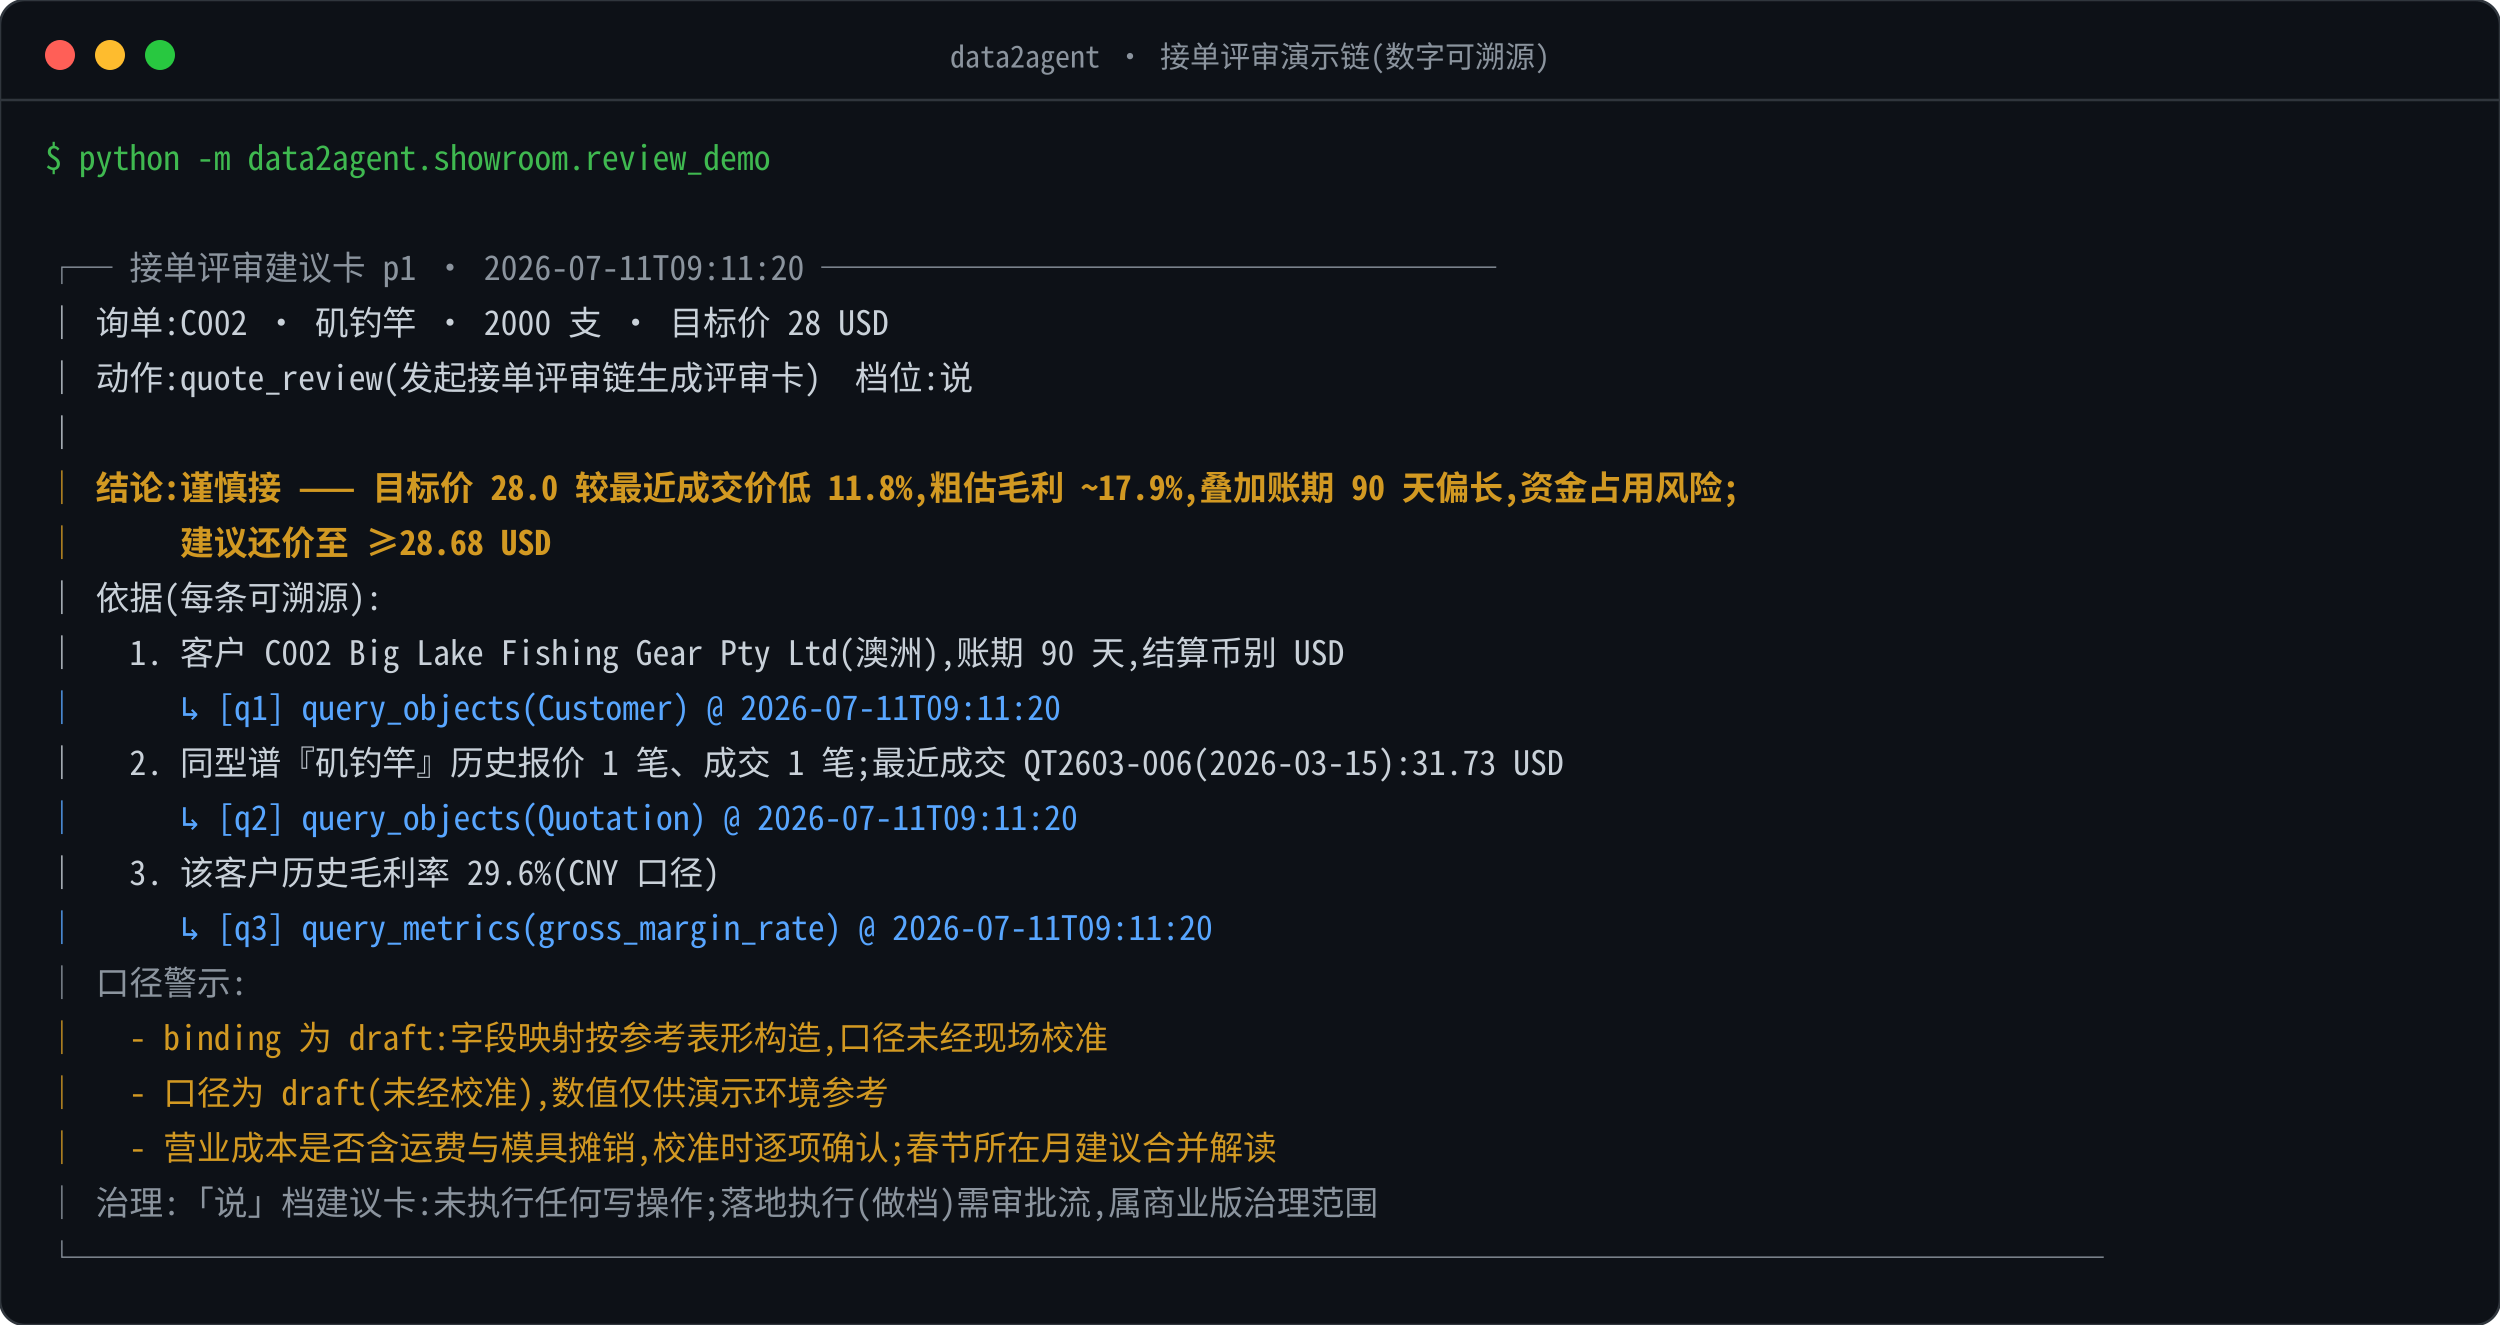
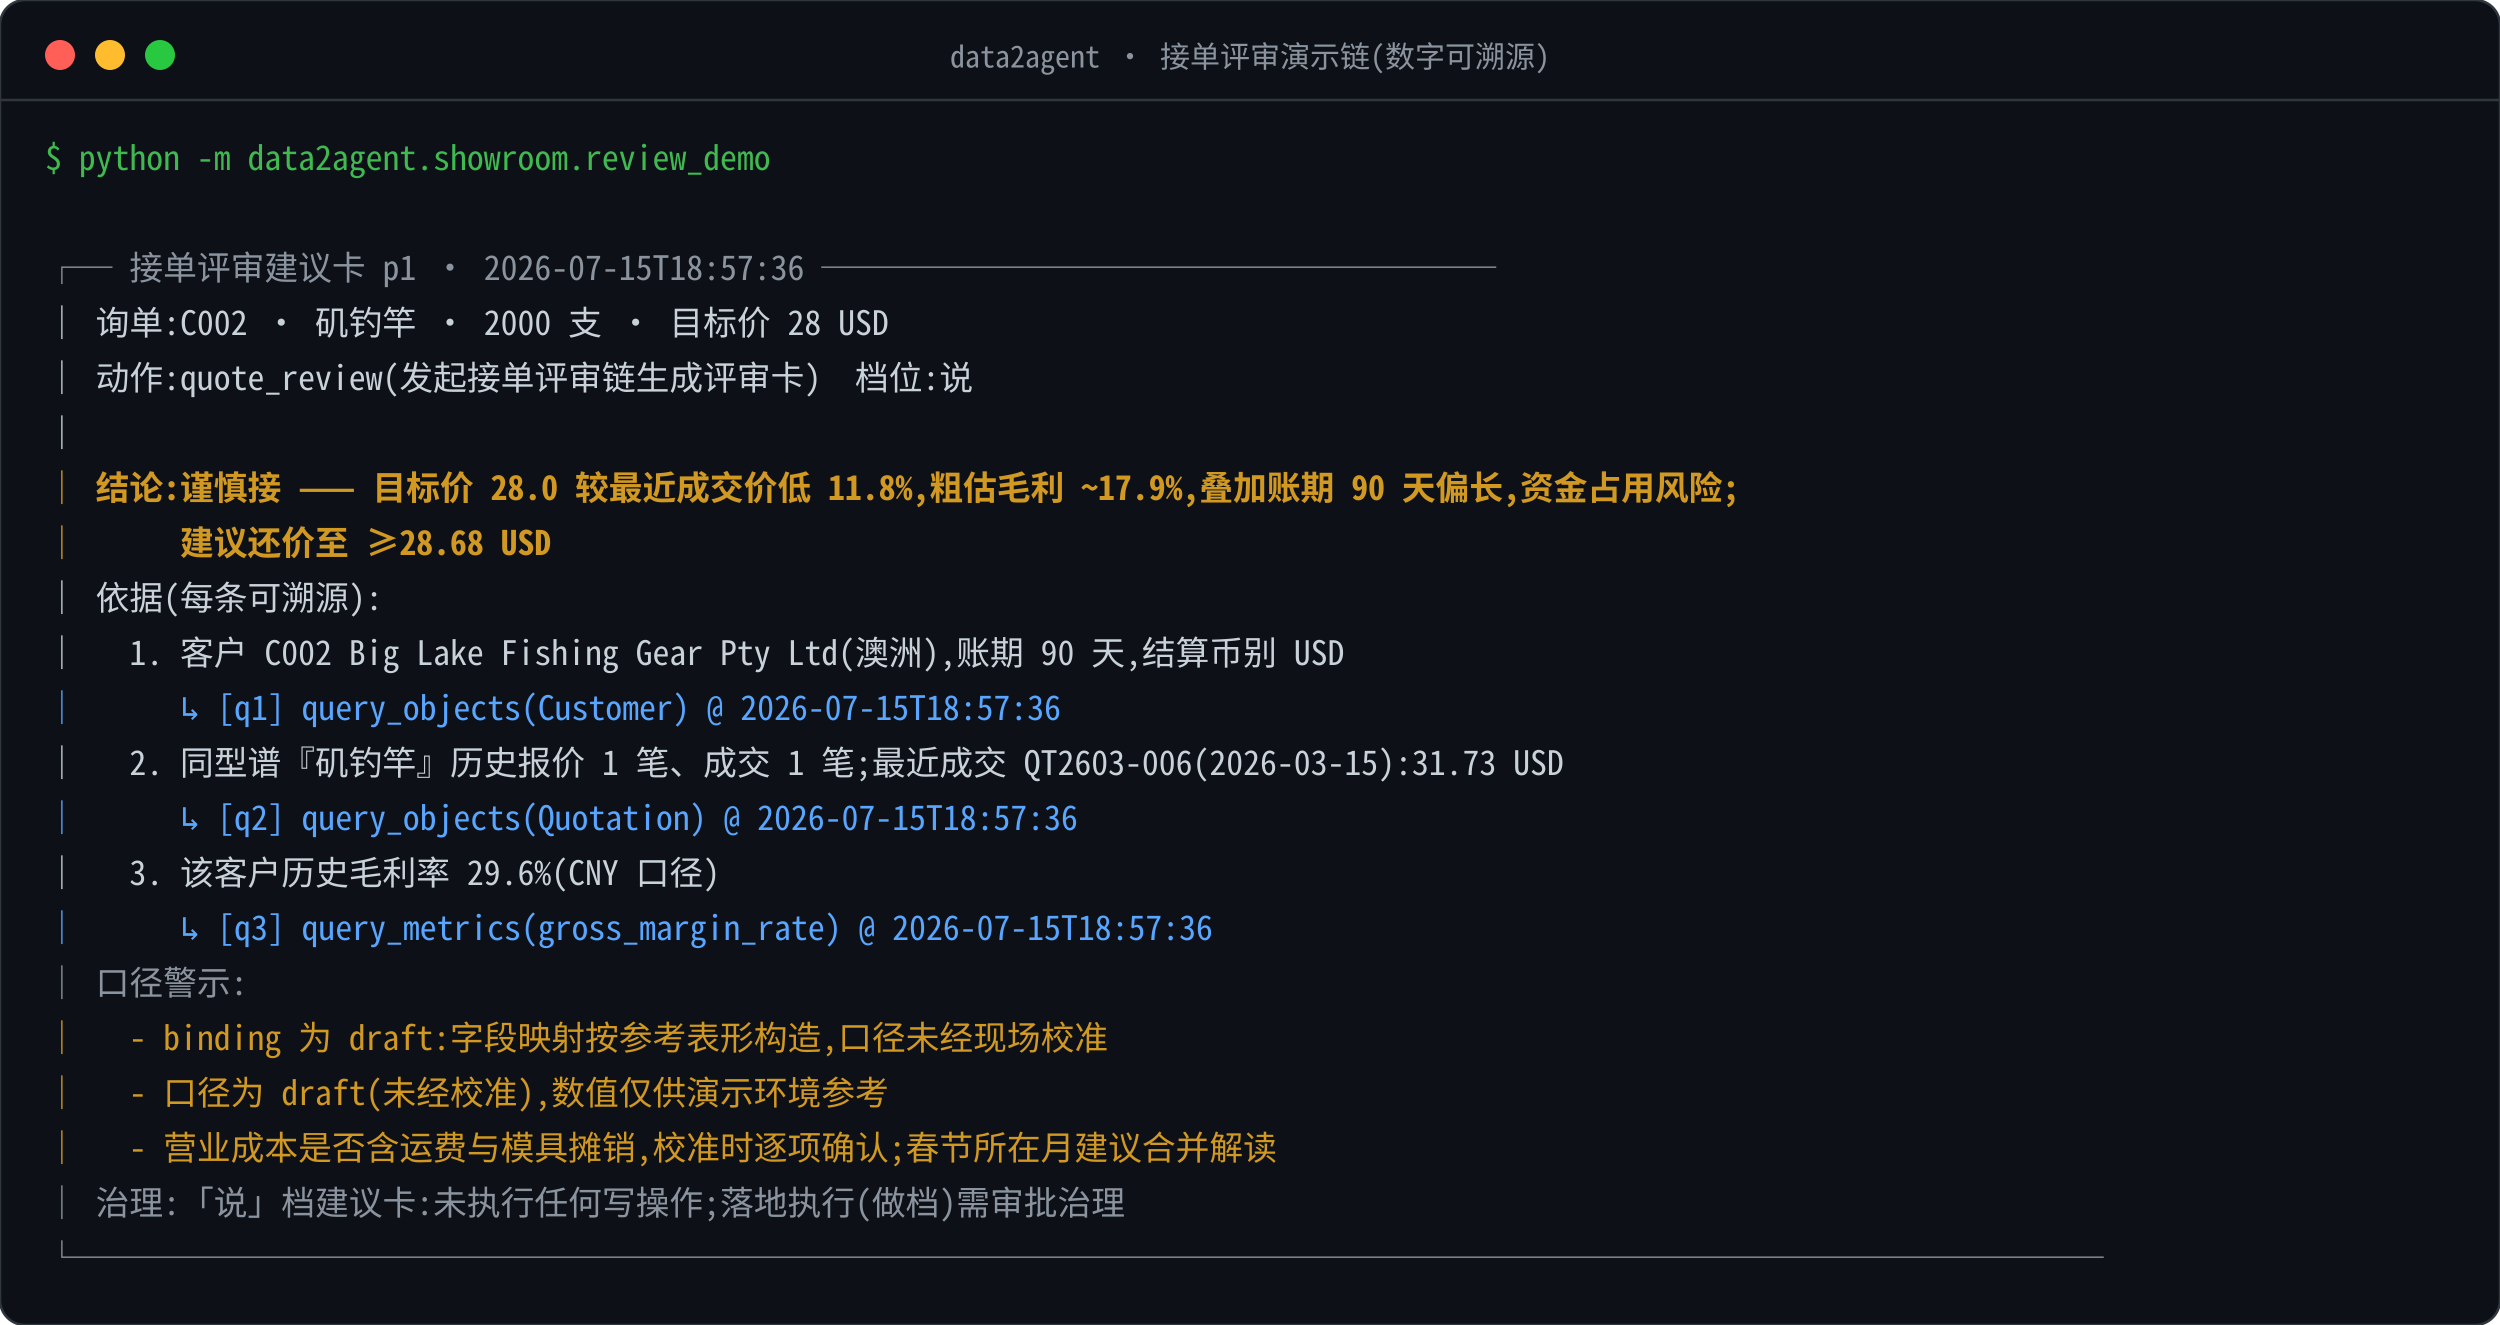
<svg xmlns="http://www.w3.org/2000/svg" width="1000" height="530" viewBox="0 0 1000 530" role="img" aria-label="data2agent 接单评审建议卡演示">
  <rect width="1000" height="530" rx="10" fill="#0d1117" stroke="#30363d" />
  <circle cx="24" cy="22" r="6" fill="#ff5f57" />
  <circle cx="44" cy="22" r="6" fill="#febc2e" />
  <circle cx="64" cy="22" r="6" fill="#28c840" />
  <text x="500.0" y="27" text-anchor="middle" fill="#8b949e" font-family="SF Mono, Menlo, Monaco, 'Cascadia Mono', 'Sarasa Mono SC', 'Noto Sans Mono CJK SC', monospace" font-size="12">data2agent · 接单评审演示链(数字可溯源)</text>
  <line x1="0" y1="40" x2="1000" y2="40" stroke="#30363d" />
  <text x="18" y="68" xml:space="preserve" font-family="SF Mono, Menlo, Monaco, 'Cascadia Mono', 'Sarasa Mono SC', 'Noto Sans Mono CJK SC', monospace" font-size="13.5" fill="#3fb950" font-weight="normal">$ python -m data2agent.showroom.review_demo</text>
-   <text x="18" y="112" xml:space="preserve" font-family="SF Mono, Menlo, Monaco, 'Cascadia Mono', 'Sarasa Mono SC', 'Noto Sans Mono CJK SC', monospace" font-size="13.5" fill="#8b949e" font-weight="normal">┌─ 接单评审建议卡 p1 · 2026-07-11T09:11:20 ────────────────────</text>
+   <text x="18" y="112" xml:space="preserve" font-family="SF Mono, Menlo, Monaco, 'Cascadia Mono', 'Sarasa Mono SC', 'Noto Sans Mono CJK SC', monospace" font-size="13.5" fill="#8b949e" font-weight="normal">┌─ 接单评审建议卡 p1 · 2026-07-15T18:57:36 ────────────────────</text>
  <text x="18" y="134" xml:space="preserve" font-family="SF Mono, Menlo, Monaco, 'Cascadia Mono', 'Sarasa Mono SC', 'Noto Sans Mono CJK SC', monospace" font-size="13.5" fill="#c9d1d9" font-weight="normal">│ 询单:C002 · 矶钓竿 · 2000 支 · 目标价 28 USD</text>
  <text x="18" y="156" xml:space="preserve" font-family="SF Mono, Menlo, Monaco, 'Cascadia Mono', 'Sarasa Mono SC', 'Noto Sans Mono CJK SC', monospace" font-size="13.5" fill="#c9d1d9" font-weight="normal">│ 动作:quote_review(发起接单评审链生成评审卡)  档位:说</text>
  <text x="18" y="178" xml:space="preserve" font-family="SF Mono, Menlo, Monaco, 'Cascadia Mono', 'Sarasa Mono SC', 'Noto Sans Mono CJK SC', monospace" font-size="13.5" fill="#c9d1d9" font-weight="normal">│</text>
  <text x="18" y="200" xml:space="preserve" font-family="SF Mono, Menlo, Monaco, 'Cascadia Mono', 'Sarasa Mono SC', 'Noto Sans Mono CJK SC', monospace" font-size="13.5" fill="#d29922" font-weight="bold">│ 结论:谨慎接 —— 目标价 28.0 较最近成交价低 11.8%,粗估毛利 ~17.9%,叠加账期 90 天偏长,资金占用风险;</text>
  <text x="18" y="222" xml:space="preserve" font-family="SF Mono, Menlo, Monaco, 'Cascadia Mono', 'Sarasa Mono SC', 'Noto Sans Mono CJK SC', monospace" font-size="13.5" fill="#d29922" font-weight="bold">│      建议还价至 ≥28.68 USD</text>
  <text x="18" y="244" xml:space="preserve" font-family="SF Mono, Menlo, Monaco, 'Cascadia Mono', 'Sarasa Mono SC', 'Noto Sans Mono CJK SC', monospace" font-size="13.5" fill="#c9d1d9" font-weight="normal">│ 依据(每条可溯源):</text>
  <text x="18" y="266" xml:space="preserve" font-family="SF Mono, Menlo, Monaco, 'Cascadia Mono', 'Sarasa Mono SC', 'Noto Sans Mono CJK SC', monospace" font-size="13.5" fill="#c9d1d9" font-weight="normal">│   1. 客户 C002 Big Lake Fishing Gear Pty Ltd(澳洲),账期 90 天,结算币别 USD</text>
-   <text x="18" y="288" xml:space="preserve" font-family="SF Mono, Menlo, Monaco, 'Cascadia Mono', 'Sarasa Mono SC', 'Noto Sans Mono CJK SC', monospace" font-size="13.5" fill="#58a6ff" font-weight="normal">│      ↳ [q1] query_objects(Customer) @ 2026-07-11T09:11:20</text>
+   <text x="18" y="288" xml:space="preserve" font-family="SF Mono, Menlo, Monaco, 'Cascadia Mono', 'Sarasa Mono SC', 'Noto Sans Mono CJK SC', monospace" font-size="13.5" fill="#58a6ff" font-weight="normal">│      ↳ [q1] query_objects(Customer) @ 2026-07-15T18:57:36</text>
  <text x="18" y="310" xml:space="preserve" font-family="SF Mono, Menlo, Monaco, 'Cascadia Mono', 'Sarasa Mono SC', 'Noto Sans Mono CJK SC', monospace" font-size="13.5" fill="#c9d1d9" font-weight="normal">│   2. 同型谱『矶钓竿』历史报价 1 笔、成交 1 笔;最近成交 QT2603-006(2026-03-15):31.73 USD</text>
-   <text x="18" y="332" xml:space="preserve" font-family="SF Mono, Menlo, Monaco, 'Cascadia Mono', 'Sarasa Mono SC', 'Noto Sans Mono CJK SC', monospace" font-size="13.5" fill="#58a6ff" font-weight="normal">│      ↳ [q2] query_objects(Quotation) @ 2026-07-11T09:11:20</text>
+   <text x="18" y="332" xml:space="preserve" font-family="SF Mono, Menlo, Monaco, 'Cascadia Mono', 'Sarasa Mono SC', 'Noto Sans Mono CJK SC', monospace" font-size="13.5" fill="#58a6ff" font-weight="normal">│      ↳ [q2] query_objects(Quotation) @ 2026-07-15T18:57:36</text>
  <text x="18" y="354" xml:space="preserve" font-family="SF Mono, Menlo, Monaco, 'Cascadia Mono', 'Sarasa Mono SC', 'Noto Sans Mono CJK SC', monospace" font-size="13.5" fill="#c9d1d9" font-weight="normal">│   3. 该客户历史毛利率 29.6%(CNY 口径)</text>
-   <text x="18" y="376" xml:space="preserve" font-family="SF Mono, Menlo, Monaco, 'Cascadia Mono', 'Sarasa Mono SC', 'Noto Sans Mono CJK SC', monospace" font-size="13.5" fill="#58a6ff" font-weight="normal">│      ↳ [q3] query_metrics(gross_margin_rate) @ 2026-07-11T09:11:20</text>
+   <text x="18" y="376" xml:space="preserve" font-family="SF Mono, Menlo, Monaco, 'Cascadia Mono', 'Sarasa Mono SC', 'Noto Sans Mono CJK SC', monospace" font-size="13.5" fill="#58a6ff" font-weight="normal">│      ↳ [q3] query_metrics(gross_margin_rate) @ 2026-07-15T18:57:36</text>
  <text x="18" y="398" xml:space="preserve" font-family="SF Mono, Menlo, Monaco, 'Cascadia Mono', 'Sarasa Mono SC', 'Noto Sans Mono CJK SC', monospace" font-size="13.5" fill="#8b949e" font-weight="normal">│ 口径警示:</text>
  <text x="18" y="420" xml:space="preserve" font-family="SF Mono, Menlo, Monaco, 'Cascadia Mono', 'Sarasa Mono SC', 'Noto Sans Mono CJK SC', monospace" font-size="13.5" fill="#d29922" font-weight="normal">│   - binding 为 draft:字段映射按参考表形构造,口径未经现场校准</text>
  <text x="18" y="442" xml:space="preserve" font-family="SF Mono, Menlo, Monaco, 'Cascadia Mono', 'Sarasa Mono SC', 'Noto Sans Mono CJK SC', monospace" font-size="13.5" fill="#d29922" font-weight="normal">│   - 口径为 draft(未经校准),数值仅供演示环境参考</text>
  <text x="18" y="464" xml:space="preserve" font-family="SF Mono, Menlo, Monaco, 'Cascadia Mono', 'Sarasa Mono SC', 'Noto Sans Mono CJK SC', monospace" font-size="13.5" fill="#d29922" font-weight="normal">│   - 营业成本是否含运费与模具摊销,校准时逐项确认;春节所在月建议合并解读</text>
-   <text x="18" y="486" xml:space="preserve" font-family="SF Mono, Menlo, Monaco, 'Cascadia Mono', 'Sarasa Mono SC', 'Noto Sans Mono CJK SC', monospace" font-size="13.5" fill="#8b949e" font-weight="normal">│ 治理:「说」档建议卡:未执行任何写操作;落地执行(做档)需审批流,属商业版治理范围</text>
+   <text x="18" y="486" xml:space="preserve" font-family="SF Mono, Menlo, Monaco, 'Cascadia Mono', 'Sarasa Mono SC', 'Noto Sans Mono CJK SC', monospace" font-size="13.5" fill="#8b949e" font-weight="normal">│ 治理:「说」档建议卡:未执行任何写操作;落地执行(做档)需审批治理</text>
  <text x="18" y="508" xml:space="preserve" font-family="SF Mono, Menlo, Monaco, 'Cascadia Mono', 'Sarasa Mono SC', 'Noto Sans Mono CJK SC', monospace" font-size="13.5" fill="#8b949e" font-weight="normal">└────────────────────────────────────────────────────────────</text>
</svg>
